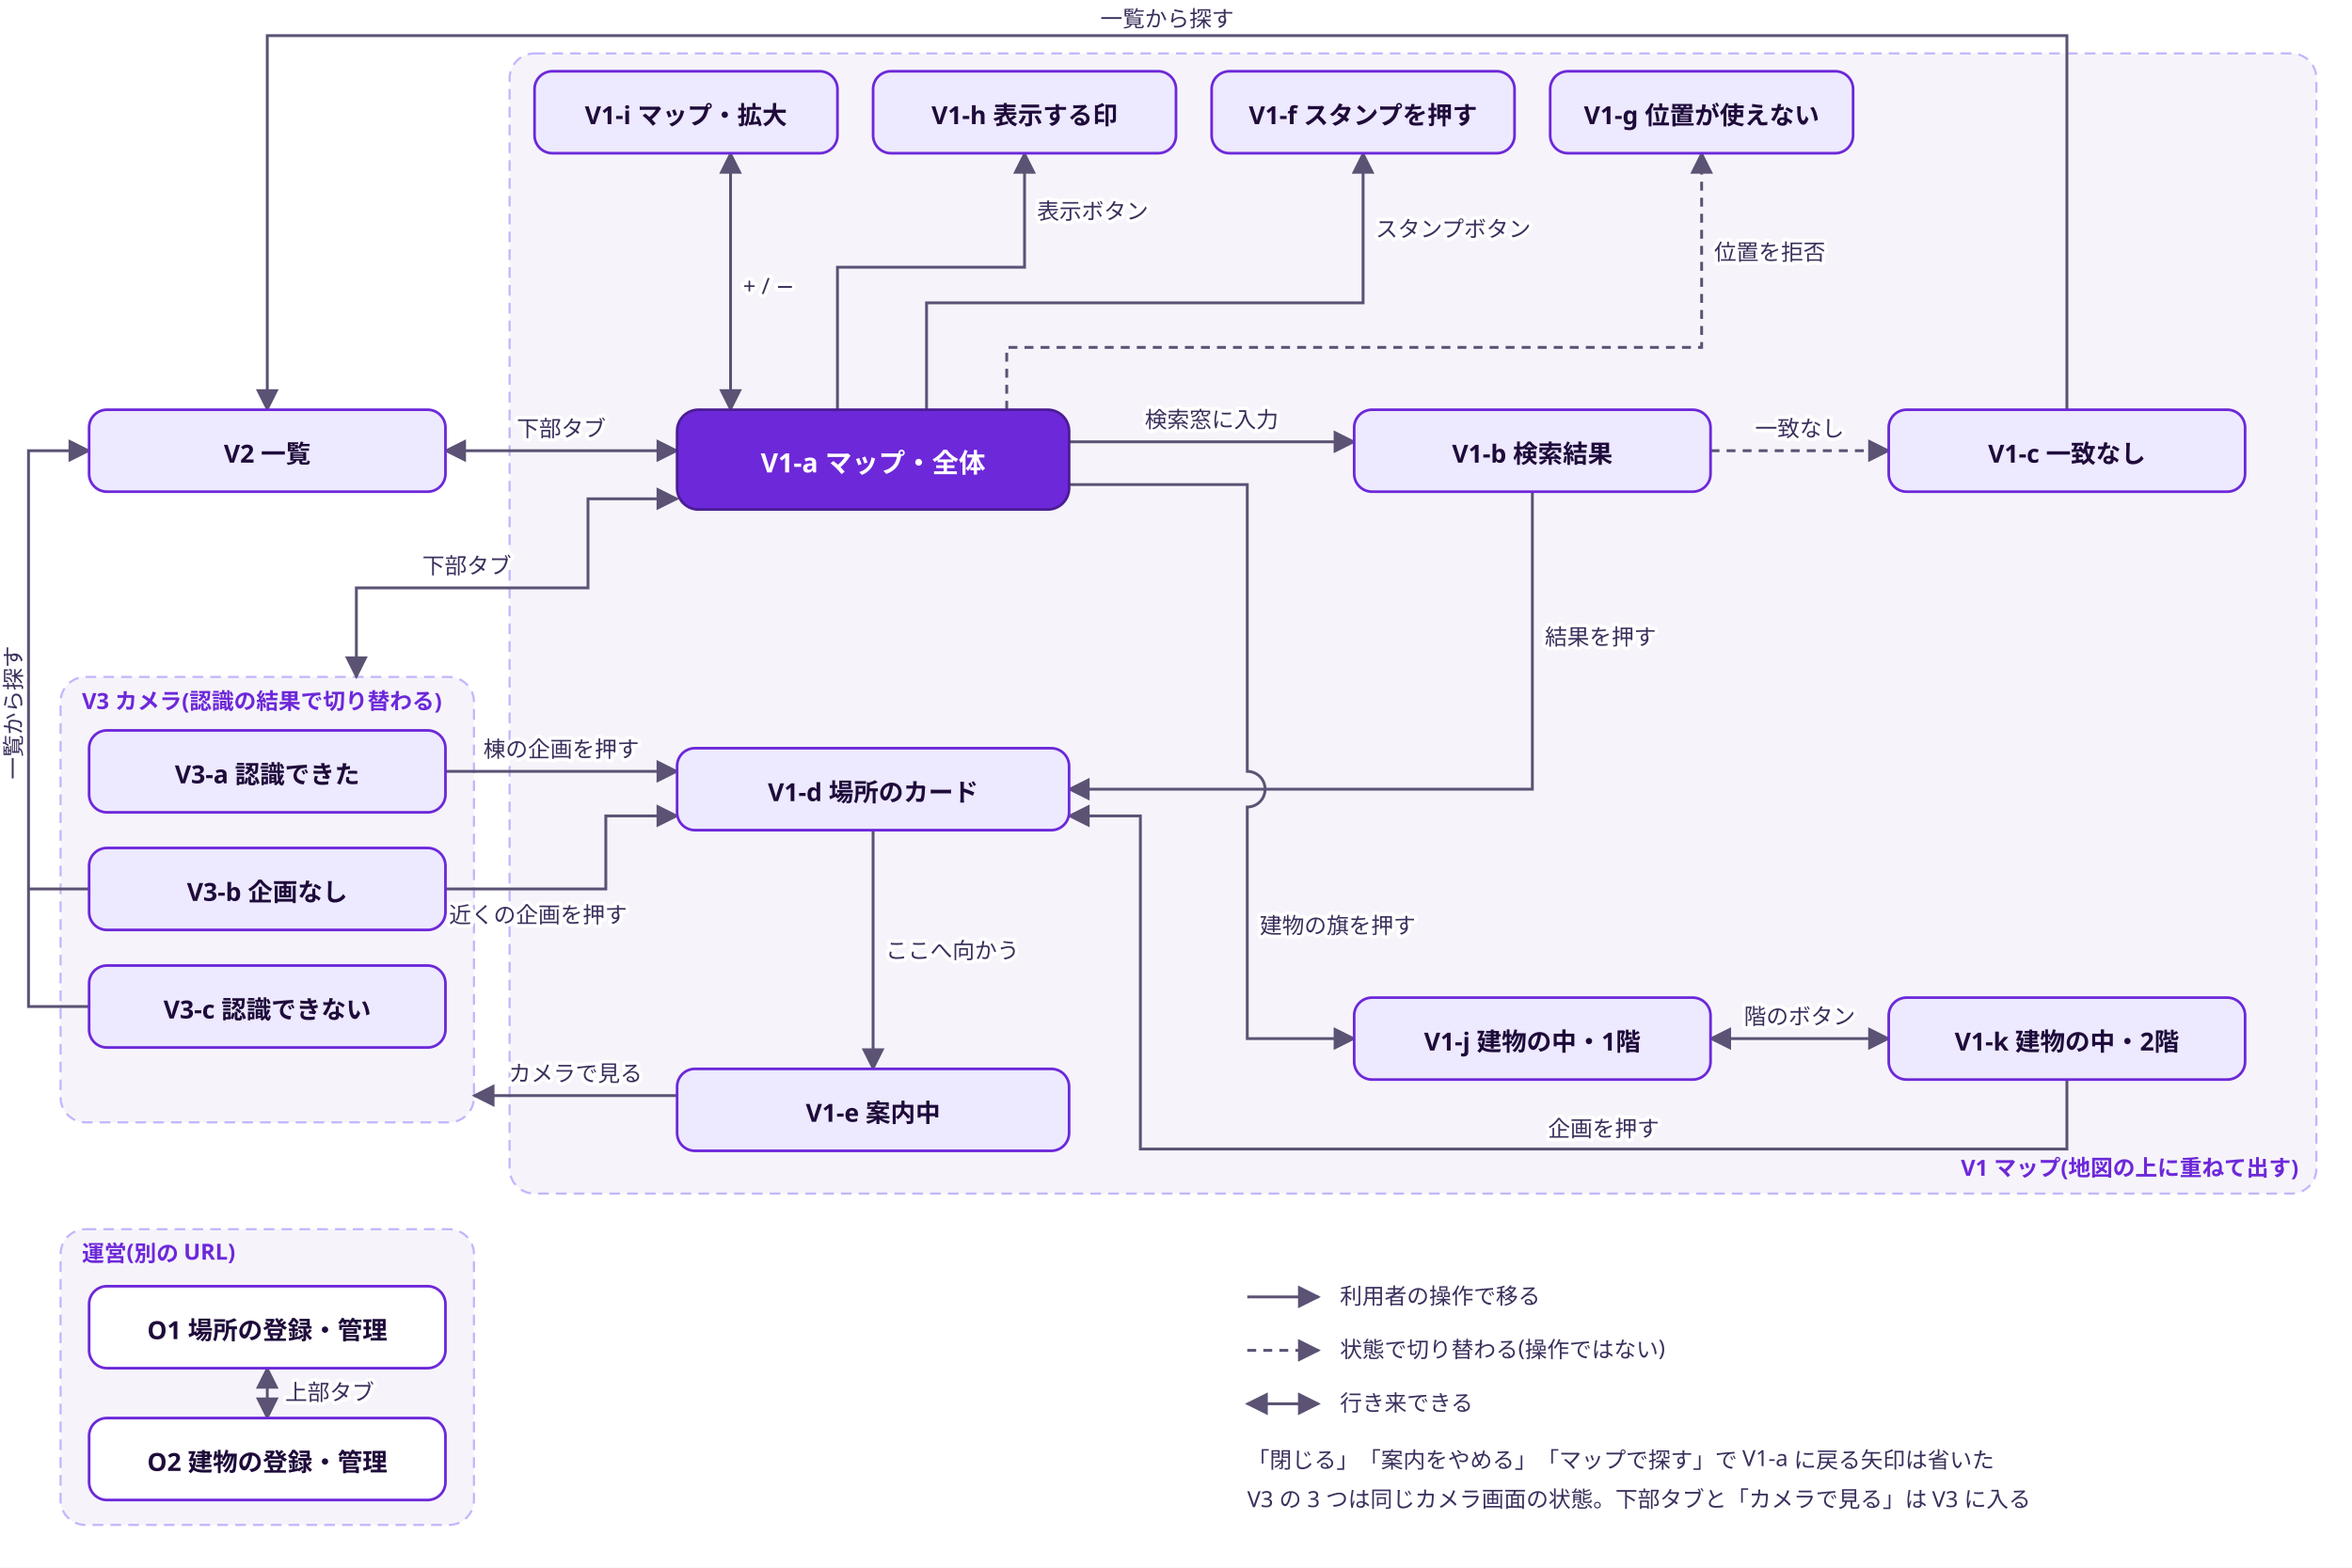
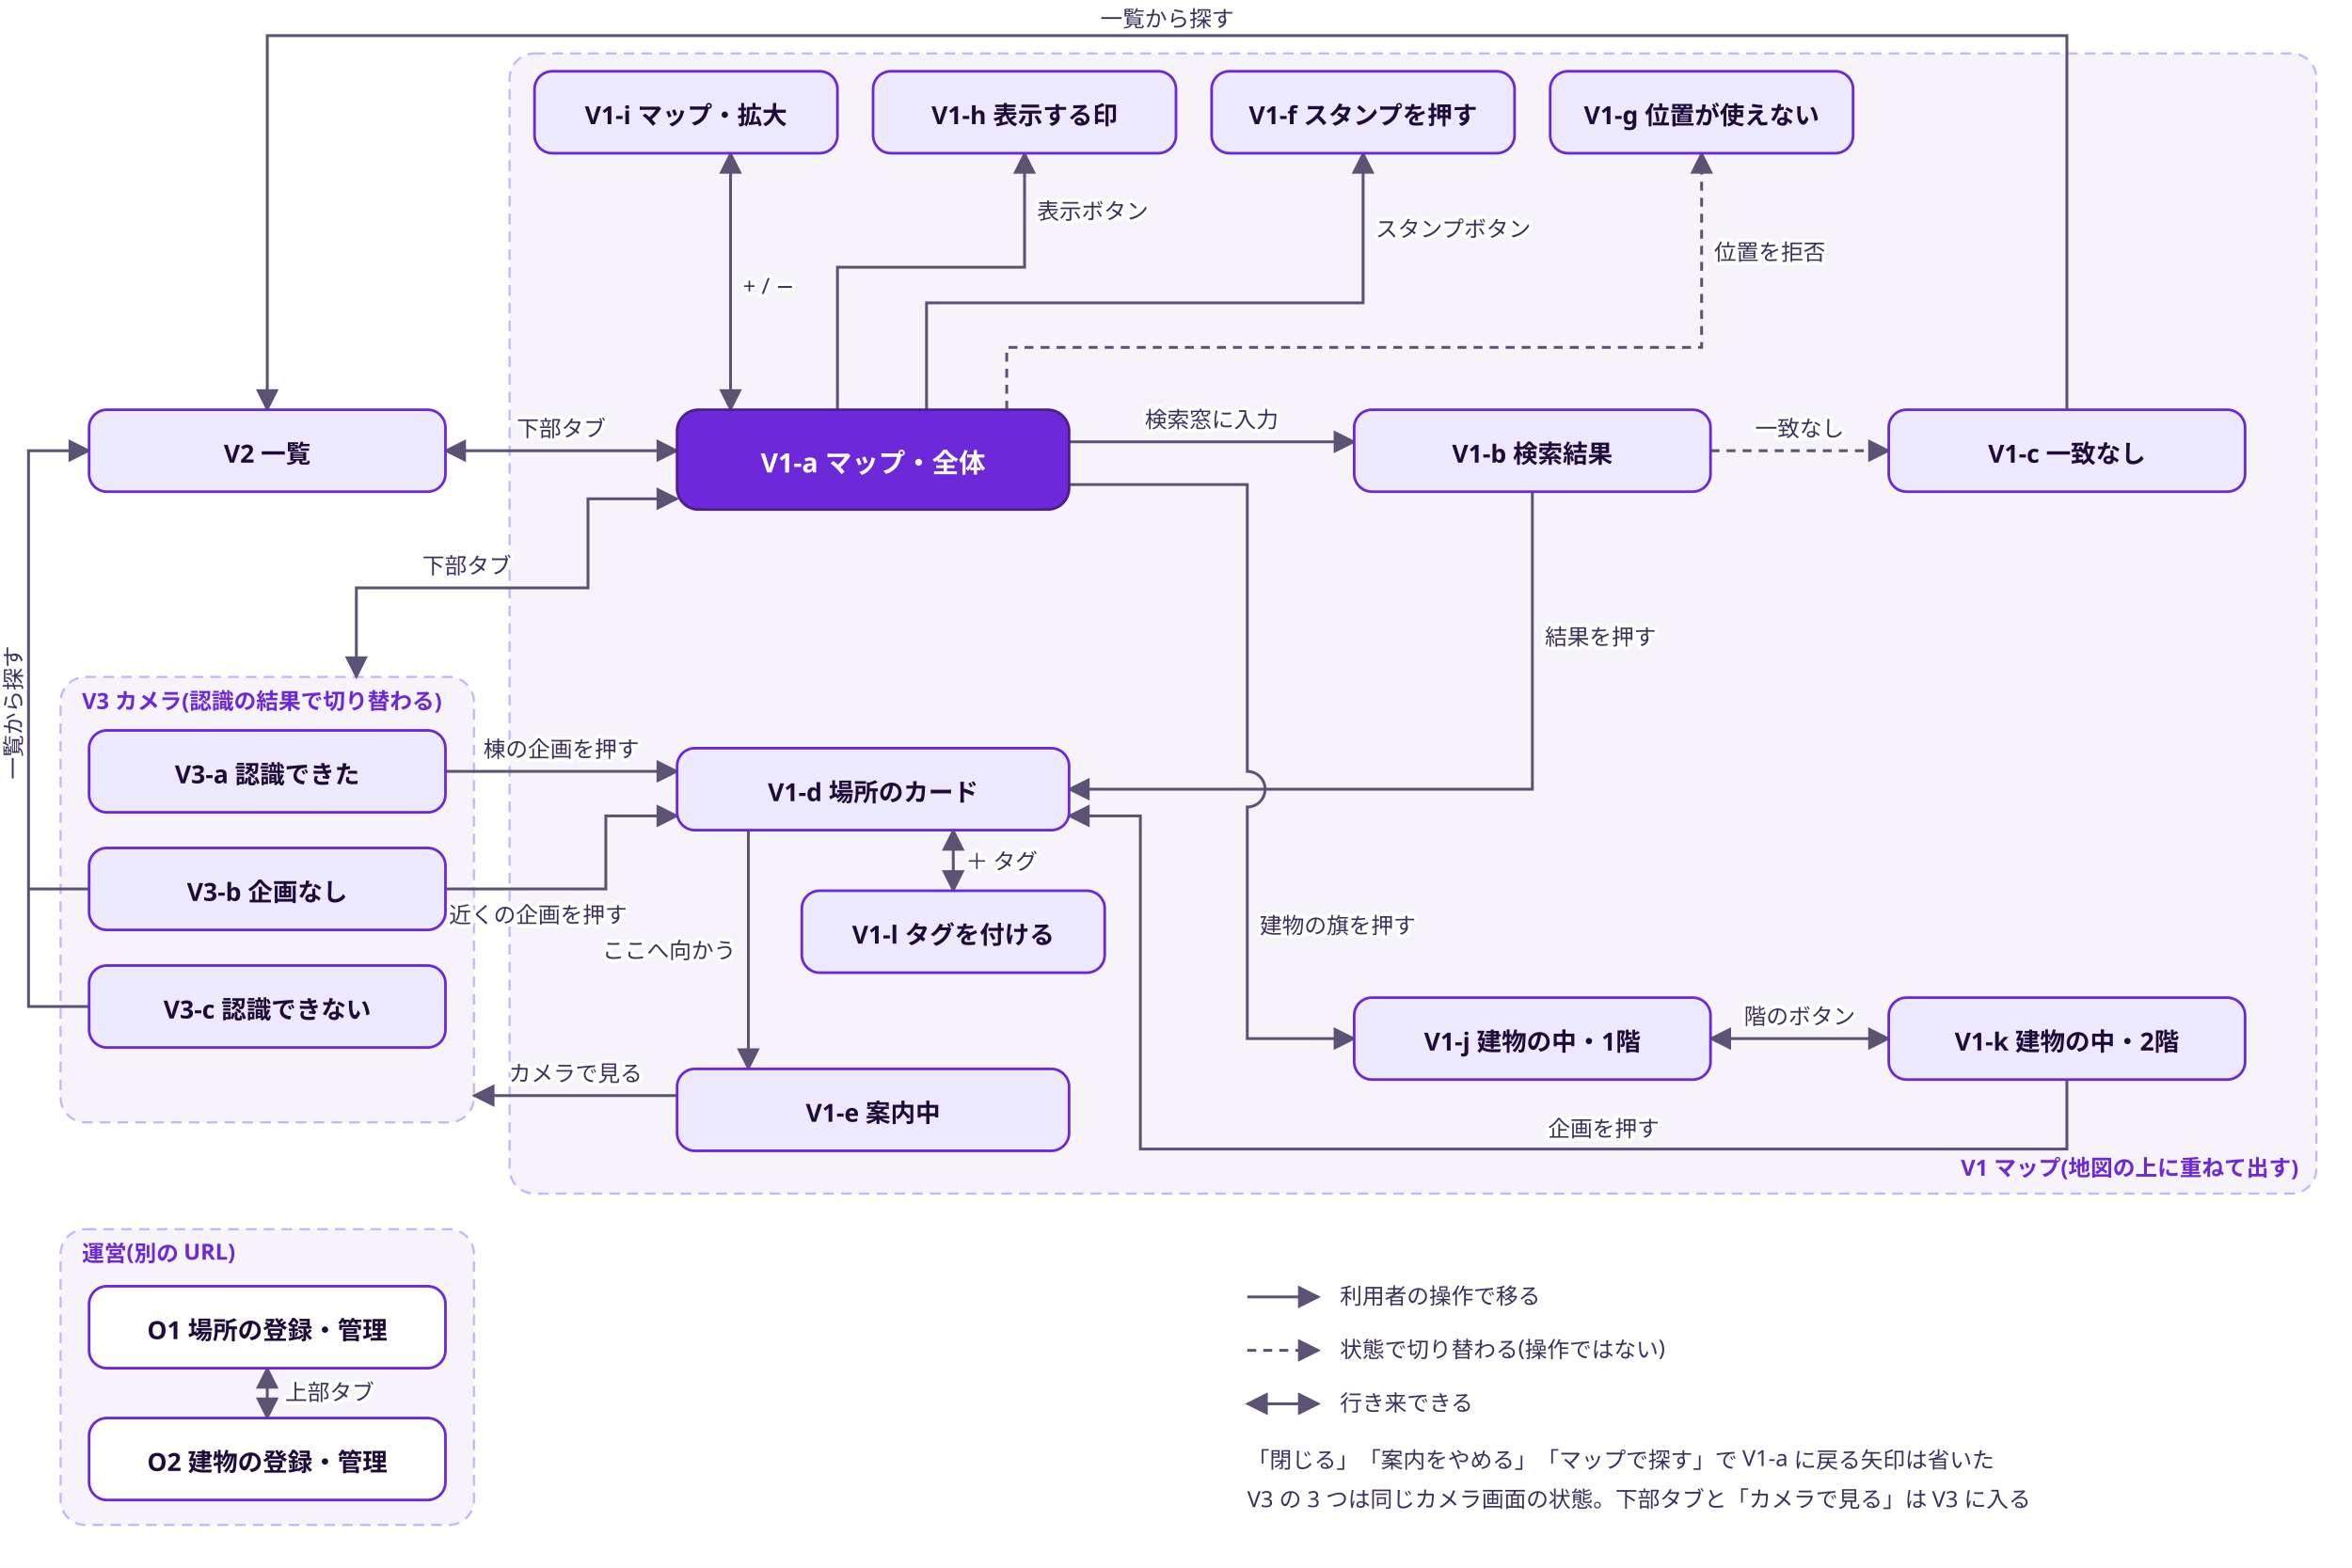
<svg xmlns="http://www.w3.org/2000/svg" width="1320" height="880" viewBox="0 0 1320 880" role="img" aria-label="NAsVI 画面遷移図" font-family="'Noto Sans JP', 'Hiragino Sans', 'Yu Gothic', sans-serif">
  <defs>
    <marker id="a" viewBox="0 0 10 10" refX="9" refY="5" markerWidth="8" markerHeight="8" orient="auto-start-reverse">
      <path d="M0 0L10 5L0 10z" fill="#5b5274" />
    </marker>
    <style>
      .box { fill: #ede9fe; stroke: #6d28d9; stroke-width: 1.5; }
      .hub { fill: #6d28d9; stroke: #4c1d95; stroke-width: 1.5; }
      .op { fill: #ffffff; stroke: #6d28d9; stroke-width: 1.5; }
      .t { font-size: 14px; font-weight: 700; fill: #1e0b3a; text-anchor: middle; dominant-baseline: central; }
      .th { font-size: 15px; font-weight: 800; fill: #ffffff; text-anchor: middle; dominant-baseline: central; }
      .e { fill: none; stroke: #5b5274; stroke-width: 1.6; }
      .d { stroke-dasharray: 5 4; }
      .l { font-size: 12.5px; fill: #3b2f5c; paint-order: stroke; stroke: #ffffff; stroke-width: 4px; stroke-linejoin: round; }
      .lc { text-anchor: middle; }
      .frame { fill: #f6f4fa; stroke: #c4b5fd; stroke-width: 1.2; stroke-dasharray: 6 4; }
      .fl { font-size: 12.5px; font-weight: 700; fill: #6d28d9; }
      .note { font-size: 12.5px; fill: #3b2f5c; }
    </style>
  </defs>
  <rect width="1320" height="880" fill="#ffffff" />
  <rect class="frame" x="286" y="30" width="1014" height="640" rx="14" />
  <text class="fl" x="1290" y="660" text-anchor="end">V1 マップ(地図の上に重ねて出す)</text>
  <rect class="frame" x="34" y="380" width="232" height="250" rx="14" />
  <text class="fl" x="46" y="398">V3 カメラ(認識の結果で切り替わる)</text>
  <rect class="frame" x="34" y="690" width="232" height="166" rx="14" />
  <text class="fl" x="46" y="708">運営(別の URL)</text>
  <path class="e" d="M250 253H380" marker-start="url(#a)" marker-end="url(#a)" />
  <text class="l lc" x="315" y="245">下部タブ</text>
  <path class="e" d="M410 230V86" marker-start="url(#a)" marker-end="url(#a)" />
  <text class="l" x="417" y="165">+ / −</text>
  <path class="e" d="M470 230V150H575V86" marker-end="url(#a)" />
  <text class="l" x="582" y="123">表示ボタン</text>
  <path class="e" d="M520 230V170H765V86" marker-end="url(#a)" />
  <text class="l" x="772" y="133">スタンプボタン</text>
  <path class="e d" d="M565 230V195H955V86" marker-end="url(#a)" />
  <text class="l" x="962" y="146">位置を拒否</text>
  <path class="e" d="M600 248H760" marker-end="url(#a)" />
  <text class="l lc" x="680" y="240">検索窓に入力</text>
  <path class="e d" d="M960 253H1060" marker-end="url(#a)" />
  <text class="l lc" x="1010" y="245">一致なし</text>
  <path class="e" d="M1160 230V20H150V230" marker-end="url(#a)" />
  <text class="l lc" x="655" y="15">一覧から探す</text>
  <path class="e" d="M860 276V443H600" marker-end="url(#a)" />
  <text class="l" x="867" y="362">結果を押す</text>
  <path class="e" d="M600 272H700V433A10 10 0 0 1 700 453V583H760" marker-end="url(#a)" />
  <text class="l" x="707" y="524">建物の旗を押す</text>
  <path class="e" d="M960 583H1060" marker-start="url(#a)" marker-end="url(#a)" />
  <text class="l lc" x="1010" y="575">階のボタン</text>
  <path class="e" d="M1160 606V645H640V458H600" marker-end="url(#a)" />
  <text class="l lc" x="900" y="638">企画を押す</text>
-   <path class="e" d="M490 466V600" marker-end="url(#a)" />
-   <text class="l" x="497" y="538">ここへ向かう</text>
+   <path class="e" d="M420 466V600" marker-end="url(#a)" />
+   <text class="l" x="413" y="538" text-anchor="end">ここへ向かう</text>
+   <path class="e" d="M535 466V500" marker-start="url(#a)" marker-end="url(#a)" />
+   <text class="l" x="542" y="488">＋ タグ</text>
  <path class="e" d="M380 615H266" marker-end="url(#a)" />
  <text class="l lc" x="323" y="607">カメラで見る</text>
  <path class="e" d="M250 433H380" marker-end="url(#a)" />
  <text class="l lc" x="315" y="425">棟の企画を押す</text>
  <path class="e" d="M250 499H340V458H380" marker-end="url(#a)" />
  <text class="l lc" x="302" y="518">近くの企画を押す</text>
  <path class="e" d="M50 565H16V253H50" marker-end="url(#a)" />
  <path class="e" d="M50 499H16" />
  <text class="l lc" x="12" y="400" transform="rotate(-90 12 400)">一覧から探す</text>
  <path class="e" d="M200 380V330H330V280H380" marker-start="url(#a)" marker-end="url(#a)" />
  <text class="l lc" x="262" y="322">下部タブ</text>
  <path class="e" d="M150 768V796" marker-start="url(#a)" marker-end="url(#a)" />
  <text class="l" x="160" y="786">上部タブ</text>
  <rect class="box" x="300" y="40" width="170" height="46" rx="10" />
  <text class="t" x="385" y="63">V1-i マップ・拡大</text>
  <rect class="box" x="490" y="40" width="170" height="46" rx="10" />
  <text class="t" x="575" y="63">V1-h 表示する印</text>
  <rect class="box" x="680" y="40" width="170" height="46" rx="10" />
  <text class="t" x="765" y="63">V1-f スタンプを押す</text>
  <rect class="box" x="870" y="40" width="170" height="46" rx="10" />
  <text class="t" x="955" y="63">V1-g 位置が使えない</text>
  <rect class="box" x="50" y="230" width="200" height="46" rx="10" />
  <text class="t" x="150" y="253">V2 一覧</text>
  <rect class="hub" x="380" y="230" width="220" height="56" rx="12" />
  <text class="th" x="490" y="258">V1-a マップ・全体</text>
  <rect class="box" x="760" y="230" width="200" height="46" rx="10" />
  <text class="t" x="860" y="253">V1-b 検索結果</text>
  <rect class="box" x="1060" y="230" width="200" height="46" rx="10" />
  <text class="t" x="1160" y="253">V1-c 一致なし</text>
  <rect class="box" x="380" y="420" width="220" height="46" rx="10" />
  <text class="t" x="490" y="443">V1-d 場所のカード</text>
  <rect class="box" x="380" y="600" width="220" height="46" rx="10" />
  <text class="t" x="490" y="623">V1-e 案内中</text>
+   <rect class="box" x="450" y="500" width="170" height="46" rx="10" />
+   <text class="t" x="535" y="523">V1-l タグを付ける</text>
  <rect class="box" x="760" y="560" width="200" height="46" rx="10" />
  <text class="t" x="860" y="583">V1-j 建物の中・1階</text>
  <rect class="box" x="1060" y="560" width="200" height="46" rx="10" />
  <text class="t" x="1160" y="583">V1-k 建物の中・2階</text>
  <rect class="box" x="50" y="410" width="200" height="46" rx="10" />
  <text class="t" x="150" y="433">V3-a 認識できた</text>
  <rect class="box" x="50" y="476" width="200" height="46" rx="10" />
  <text class="t" x="150" y="499">V3-b 企画なし</text>
  <rect class="box" x="50" y="542" width="200" height="46" rx="10" />
  <text class="t" x="150" y="565">V3-c 認識できない</text>
  <rect class="op" x="50" y="722" width="200" height="46" rx="10" />
  <text class="t" x="150" y="745">O1 場所の登録・管理</text>
  <rect class="op" x="50" y="796" width="200" height="46" rx="10" />
  <text class="t" x="150" y="819">O2 建物の登録・管理</text>
  <g transform="translate(700 720)">
    <path class="e" d="M0 8H40" marker-end="url(#a)" />
    <text class="note" x="52" y="12">利用者の操作で移る</text>
    <path class="e d" d="M0 38H40" marker-end="url(#a)" />
    <text class="note" x="52" y="42">状態で切り替わる(操作ではない)</text>
    <path class="e" d="M0 68H40" marker-start="url(#a)" marker-end="url(#a)" />
    <text class="note" x="52" y="72">行き来できる</text>
    <text class="note" x="0" y="104">「閉じる」「案内をやめる」「マップで探す」で V1-a に戻る矢印は省いた</text>
    <text class="note" x="0" y="126">V3 の 3 つは同じカメラ画面の状態。下部タブと「カメラで見る」は V3 に入る</text>
  </g>
</svg>
